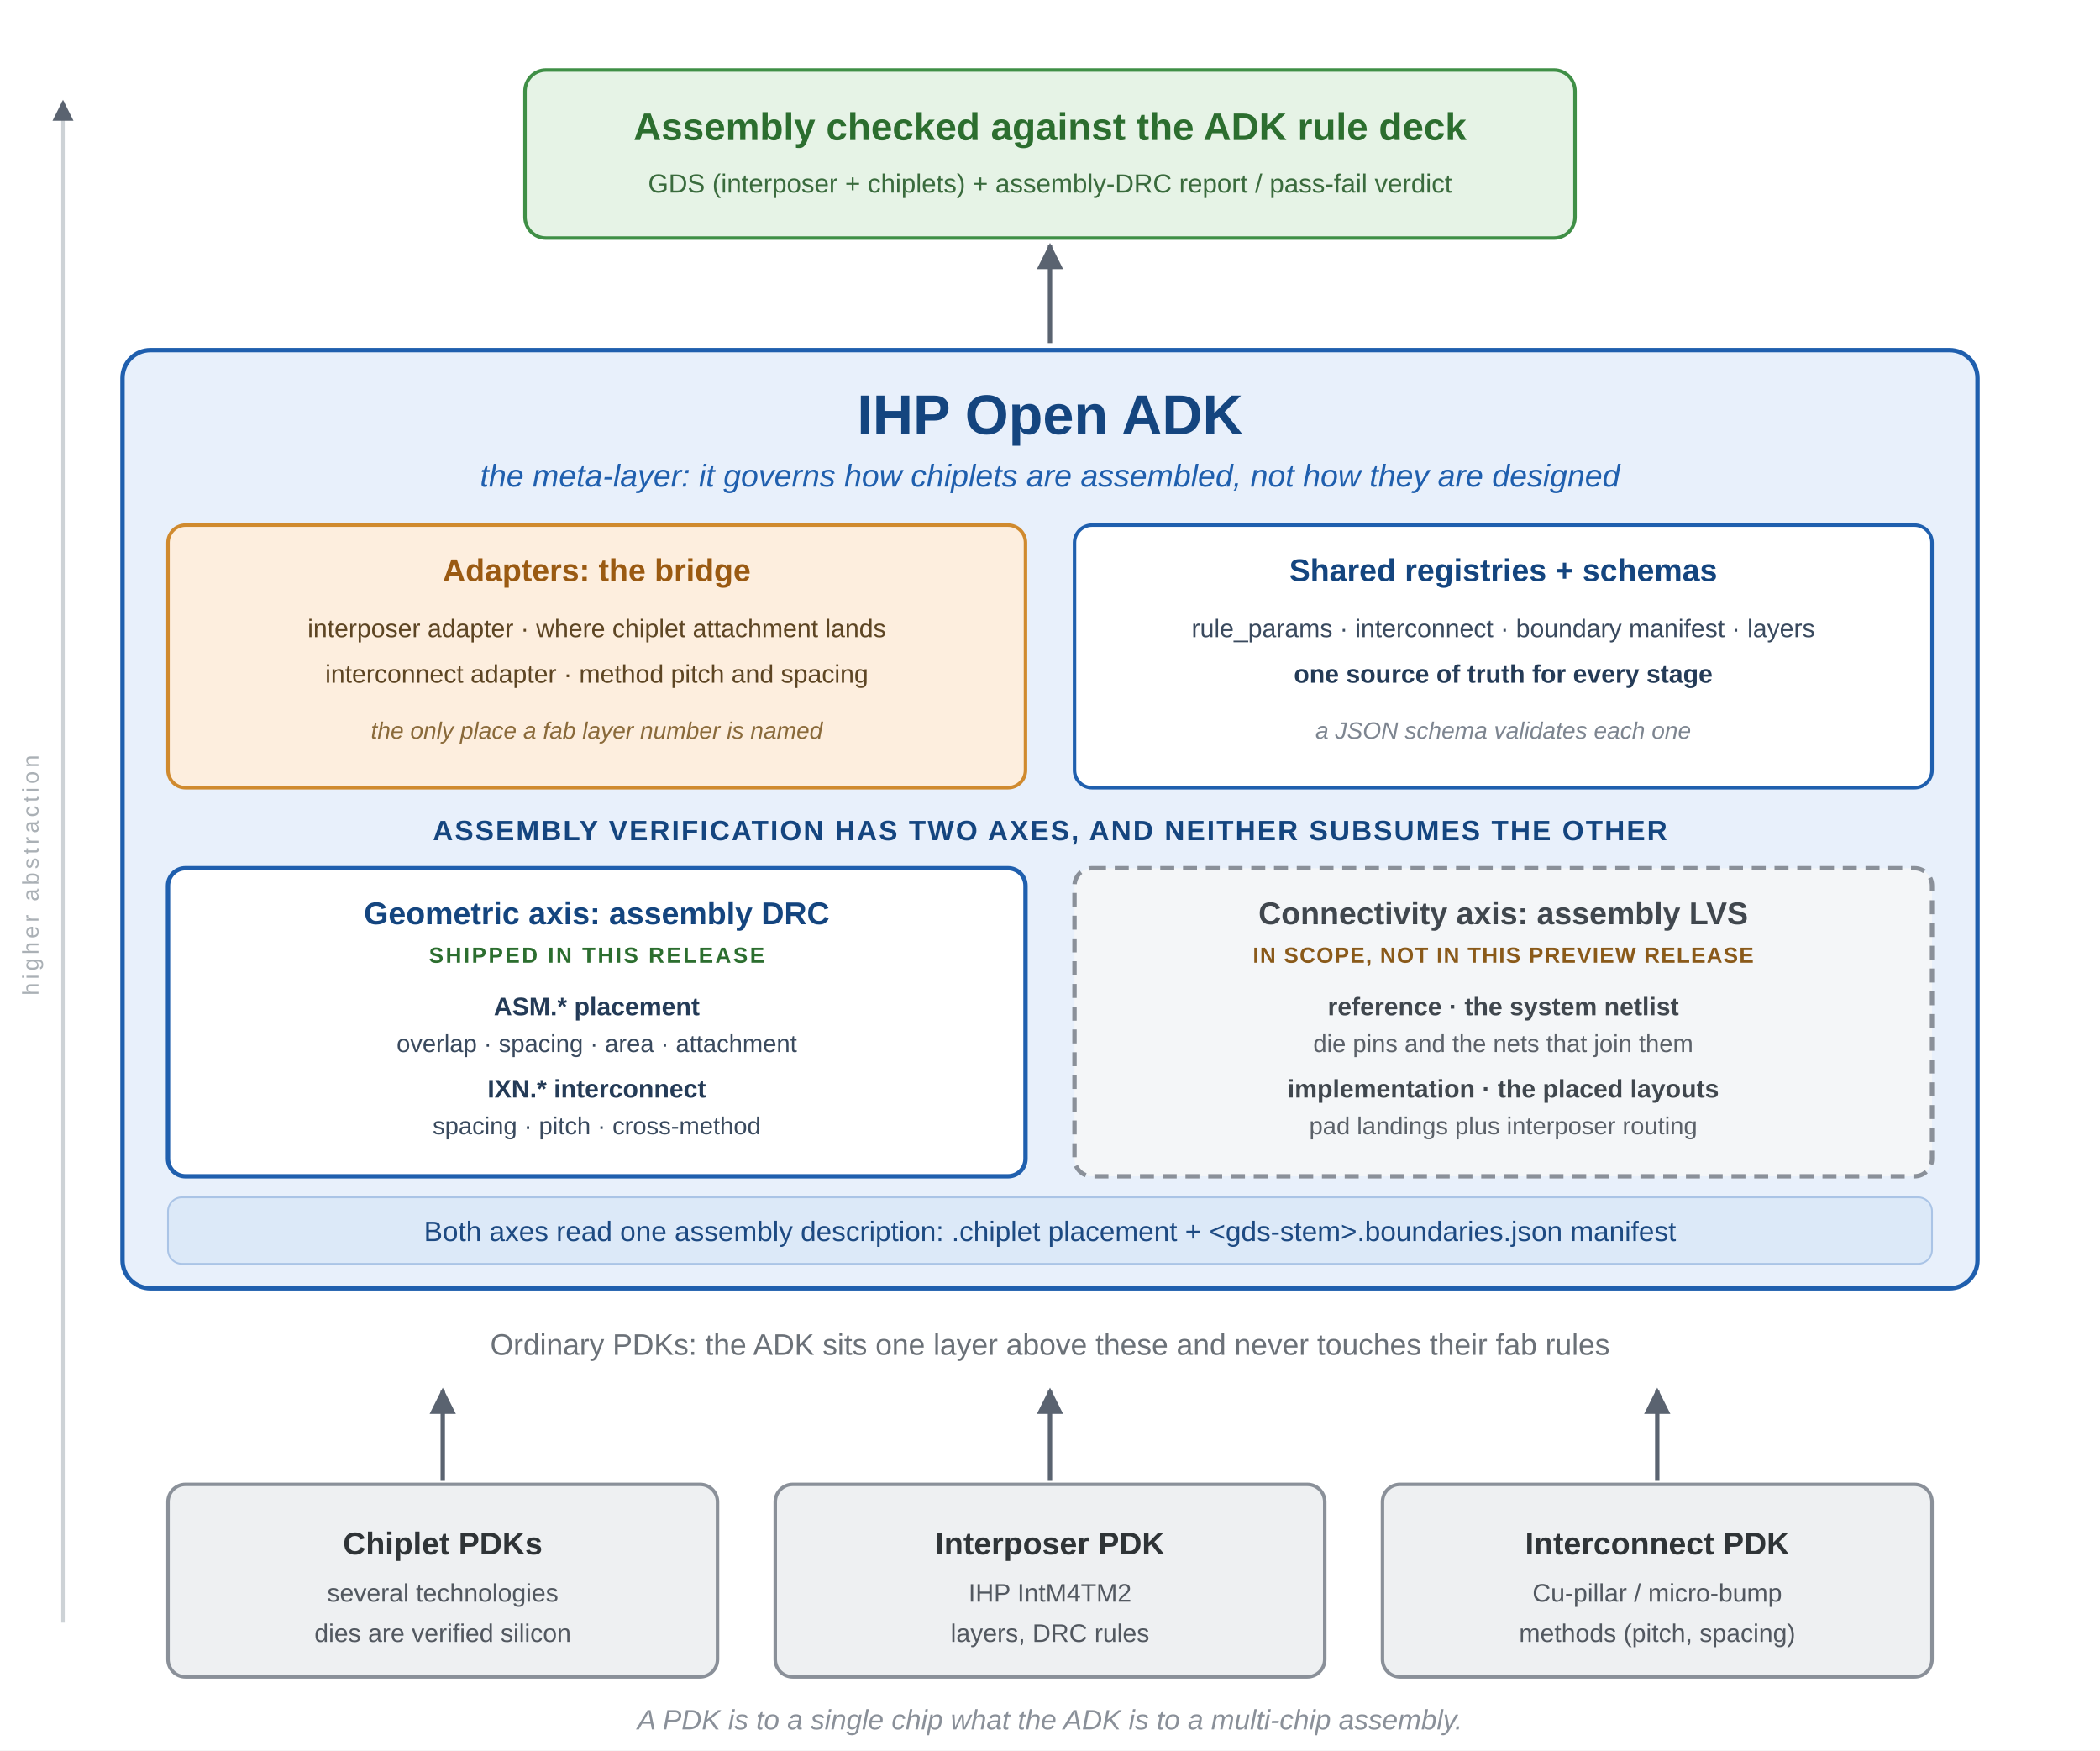
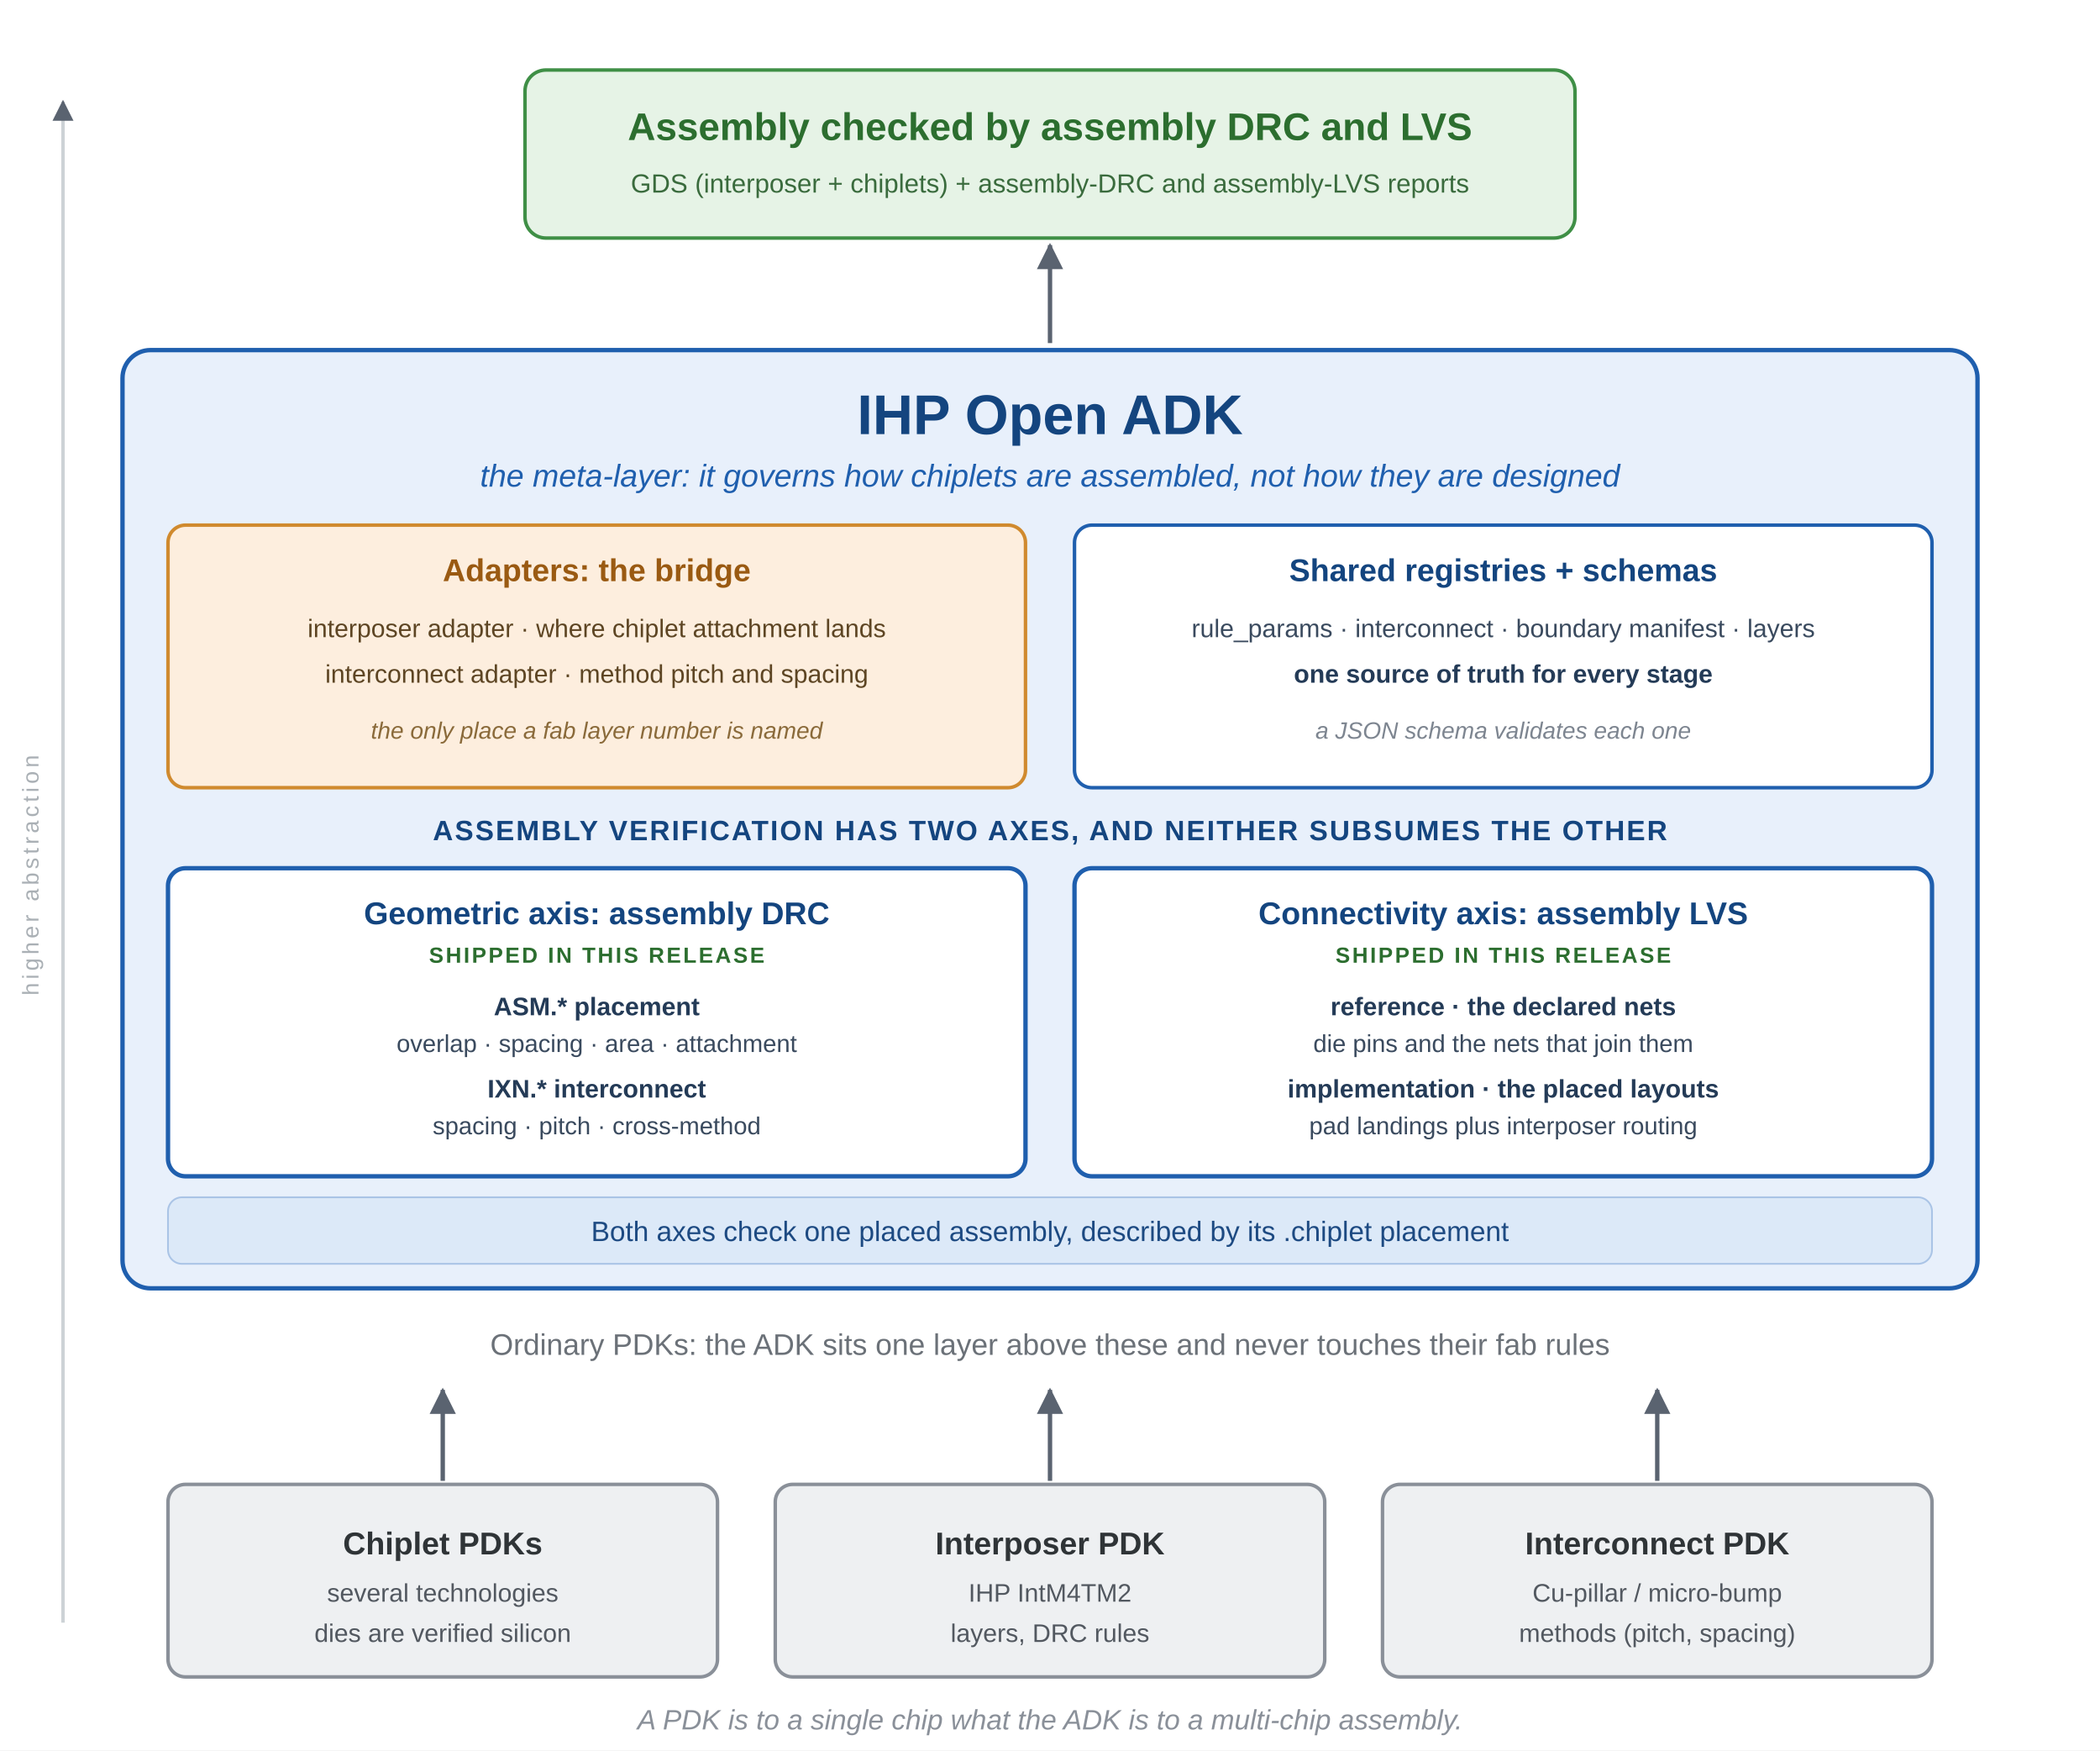
<svg xmlns="http://www.w3.org/2000/svg" viewBox="0 0 1200 1000" font-family="'Segoe UI','Helvetica Neue',Arial,sans-serif">
  <defs>
    <marker id="arrow" markerWidth="9" markerHeight="9" refX="5.5" refY="3" orient="auto" markerUnits="strokeWidth">
      <path d="M0,0 L6,3 L0,6 Z" fill="#5a6370" />
    </marker>
  </defs>
  <rect x="0" y="0" width="1200" height="1000" fill="#ffffff" />
  <line x1="36" y1="927" x2="36" y2="58" stroke="#cdd2d6" stroke-width="2" marker-end="url(#arrow)" />
  <text x="22" y="500" fill="#aab0b5" font-size="13" letter-spacing="2" transform="rotate(-90 22 500)" text-anchor="middle">higher abstraction</text>
  <rect x="300" y="40" width="600" height="96" rx="12" fill="#e6f3e6" stroke="#3f8f46" stroke-width="2" />
-   <text x="600" y="80" text-anchor="middle" fill="#2c6e2f" font-size="22" font-weight="700">Assembly checked against the ADK rule deck</text>
-   <text x="600" y="110" text-anchor="middle" fill="#3a6b3d" font-size="15">GDS (interposer + chiplets)  +  assembly-DRC report / pass-fail verdict</text>
+   <text x="600" y="80" text-anchor="middle" fill="#2c6e2f" font-size="22" font-weight="700">Assembly checked by assembly DRC and LVS</text>
+   <text x="600" y="110" text-anchor="middle" fill="#3a6b3d" font-size="15">GDS (interposer + chiplets)  +  assembly-DRC and assembly-LVS reports</text>
  <line x1="600" y1="196" x2="600" y2="140" stroke="#5a6370" stroke-width="2.5" marker-end="url(#arrow)" />
  <rect x="70" y="200" width="1060" height="536" rx="16" fill="#e8f0fb" stroke="#1f5fae" stroke-width="2.5" />
  <text x="600" y="248" text-anchor="middle" fill="#14457f" font-size="32" font-weight="800">IHP Open ADK</text>
  <text x="600" y="278" text-anchor="middle" fill="#1f5fae" font-size="18" font-style="italic">the meta-layer: it governs how chiplets are assembled, not how they are designed</text>
  <rect x="96" y="300" width="490" height="150" rx="10" fill="#fdeede" stroke="#d08a2e" stroke-width="2" />
  <text x="341" y="332" text-anchor="middle" fill="#9a5a12" font-size="18" font-weight="700">Adapters: the bridge</text>
  <text x="341" y="364" text-anchor="middle" fill="#5d4523" font-size="14.5">interposer adapter · where chiplet attachment lands</text>
  <text x="341" y="390" text-anchor="middle" fill="#5d4523" font-size="14.5">interconnect adapter · method pitch and spacing</text>
  <text x="341" y="422" text-anchor="middle" fill="#8a6a3a" font-size="13.5" font-style="italic">the only place a fab layer number is named</text>
  <rect x="614" y="300" width="490" height="150" rx="10" fill="#ffffff" stroke="#1f5fae" stroke-width="2" />
  <text x="859" y="332" text-anchor="middle" fill="#14457f" font-size="18" font-weight="700">Shared registries + schemas</text>
  <text x="859" y="364" text-anchor="middle" fill="#3a4a5e" font-size="14.5">rule_params · interconnect · boundary manifest · layers</text>
  <text x="859" y="390" text-anchor="middle" fill="#243b57" font-size="14.5" font-weight="600">one source of truth for every stage</text>
  <text x="859" y="422" text-anchor="middle" fill="#7d8590" font-size="13.5" font-style="italic">a JSON schema validates each one</text>
  <text x="600" y="480" text-anchor="middle" fill="#14457f" font-size="16" font-weight="700" letter-spacing="1">ASSEMBLY VERIFICATION HAS TWO AXES, AND NEITHER SUBSUMES THE OTHER</text>
  <rect x="96" y="496" width="490" height="176" rx="10" fill="#ffffff" stroke="#1f5fae" stroke-width="2.5" />
  <text x="341" y="528" text-anchor="middle" fill="#14457f" font-size="18" font-weight="700">Geometric axis: assembly DRC</text>
  <text x="341" y="550" text-anchor="middle" fill="#2c6e2f" font-size="12.5" font-weight="700" letter-spacing="1.2">SHIPPED IN THIS RELEASE</text>
  <text x="341" y="580" text-anchor="middle" fill="#243b57" font-size="14.5" font-weight="600">ASM.*  placement</text>
  <text x="341" y="601" text-anchor="middle" fill="#3a4a5e" font-size="14">overlap · spacing · area · attachment</text>
  <text x="341" y="627" text-anchor="middle" fill="#243b57" font-size="14.5" font-weight="600">IXN.*  interconnect</text>
  <text x="341" y="648" text-anchor="middle" fill="#3a4a5e" font-size="14">spacing · pitch · cross-method</text>
-   <rect x="614" y="496" width="490" height="176" rx="10" fill="#f4f6f8" stroke="#8a9099" stroke-width="2.5" stroke-dasharray="8 5" />
-   <text x="859" y="528" text-anchor="middle" fill="#40474e" font-size="18" font-weight="700">Connectivity axis: assembly LVS</text>
-   <text x="859" y="550" text-anchor="middle" fill="#8a5a1a" font-size="12.5" font-weight="700" letter-spacing="0.6">IN SCOPE, NOT IN THIS PREVIEW RELEASE</text>
-   <text x="859" y="580" text-anchor="middle" fill="#40474e" font-size="14.5" font-weight="600">reference · the system netlist</text>
-   <text x="859" y="601" text-anchor="middle" fill="#5b6169" font-size="14">die pins and the nets that join them</text>
-   <text x="859" y="627" text-anchor="middle" fill="#40474e" font-size="14.5" font-weight="600">implementation · the placed layouts</text>
-   <text x="859" y="648" text-anchor="middle" fill="#5b6169" font-size="14">pad landings plus interposer routing</text>
+   <rect x="614" y="496" width="490" height="176" rx="10" fill="#ffffff" stroke="#1f5fae" stroke-width="2.5" />
+   <text x="859" y="528" text-anchor="middle" fill="#14457f" font-size="18" font-weight="700">Connectivity axis: assembly LVS</text>
+   <text x="859" y="550" text-anchor="middle" fill="#2c6e2f" font-size="12.5" font-weight="700" letter-spacing="1.2">SHIPPED IN THIS RELEASE</text>
+   <text x="859" y="580" text-anchor="middle" fill="#243b57" font-size="14.5" font-weight="600">reference · the declared nets</text>
+   <text x="859" y="601" text-anchor="middle" fill="#3a4a5e" font-size="14">die pins and the nets that join them</text>
+   <text x="859" y="627" text-anchor="middle" fill="#243b57" font-size="14.5" font-weight="600">implementation · the placed layouts</text>
+   <text x="859" y="648" text-anchor="middle" fill="#3a4a5e" font-size="14">pad landings plus interposer routing</text>
  <rect x="96" y="684" width="1008" height="38" rx="8" fill="#dce9f8" stroke="#aac4e6" stroke-width="1" />
-   <text x="600" y="709" text-anchor="middle" fill="#1d4a82" font-size="16">Both axes read one assembly description:  .chiplet placement  +  &lt;gds-stem&gt;.boundaries.json manifest</text>
+   <text x="600" y="709" text-anchor="middle" fill="#1d4a82" font-size="16">Both axes check one placed assembly, described by its .chiplet placement</text>
  <text x="600" y="774" text-anchor="middle" fill="#6b7178" font-size="17">Ordinary PDKs: the ADK sits one layer above these and never touches their fab rules</text>
  <line x1="253" y1="846" x2="253" y2="794" stroke="#5a6370" stroke-width="2.5" marker-end="url(#arrow)" />
  <line x1="600" y1="846" x2="600" y2="794" stroke="#5a6370" stroke-width="2.5" marker-end="url(#arrow)" />
  <line x1="947" y1="846" x2="947" y2="794" stroke="#5a6370" stroke-width="2.5" marker-end="url(#arrow)" />
  <rect x="96" y="848" width="314" height="110" rx="10" fill="#eef0f2" stroke="#8a9099" stroke-width="2" />
  <text x="253" y="888" text-anchor="middle" fill="#2f3437" font-size="18" font-weight="700">Chiplet PDKs</text>
  <text x="253" y="915" text-anchor="middle" fill="#525860" font-size="14.5">several technologies</text>
  <text x="253" y="938" text-anchor="middle" fill="#525860" font-size="14.5">dies are verified silicon</text>
  <rect x="443" y="848" width="314" height="110" rx="10" fill="#eef0f2" stroke="#8a9099" stroke-width="2" />
  <text x="600" y="888" text-anchor="middle" fill="#2f3437" font-size="18" font-weight="700">Interposer PDK</text>
  <text x="600" y="915" text-anchor="middle" fill="#525860" font-size="14.5">IHP IntM4TM2</text>
  <text x="600" y="938" text-anchor="middle" fill="#525860" font-size="14.5">layers, DRC rules</text>
  <rect x="790" y="848" width="314" height="110" rx="10" fill="#eef0f2" stroke="#8a9099" stroke-width="2" />
  <text x="947" y="888" text-anchor="middle" fill="#2f3437" font-size="18" font-weight="700">Interconnect PDK</text>
  <text x="947" y="915" text-anchor="middle" fill="#525860" font-size="14.5">Cu-pillar / micro-bump</text>
  <text x="947" y="938" text-anchor="middle" fill="#525860" font-size="14.5">methods (pitch, spacing)</text>
  <text x="600" y="988" text-anchor="middle" fill="#8a9099" font-size="16" font-style="italic">A PDK is to a single chip what the ADK is to a multi-chip assembly.</text>
</svg>
